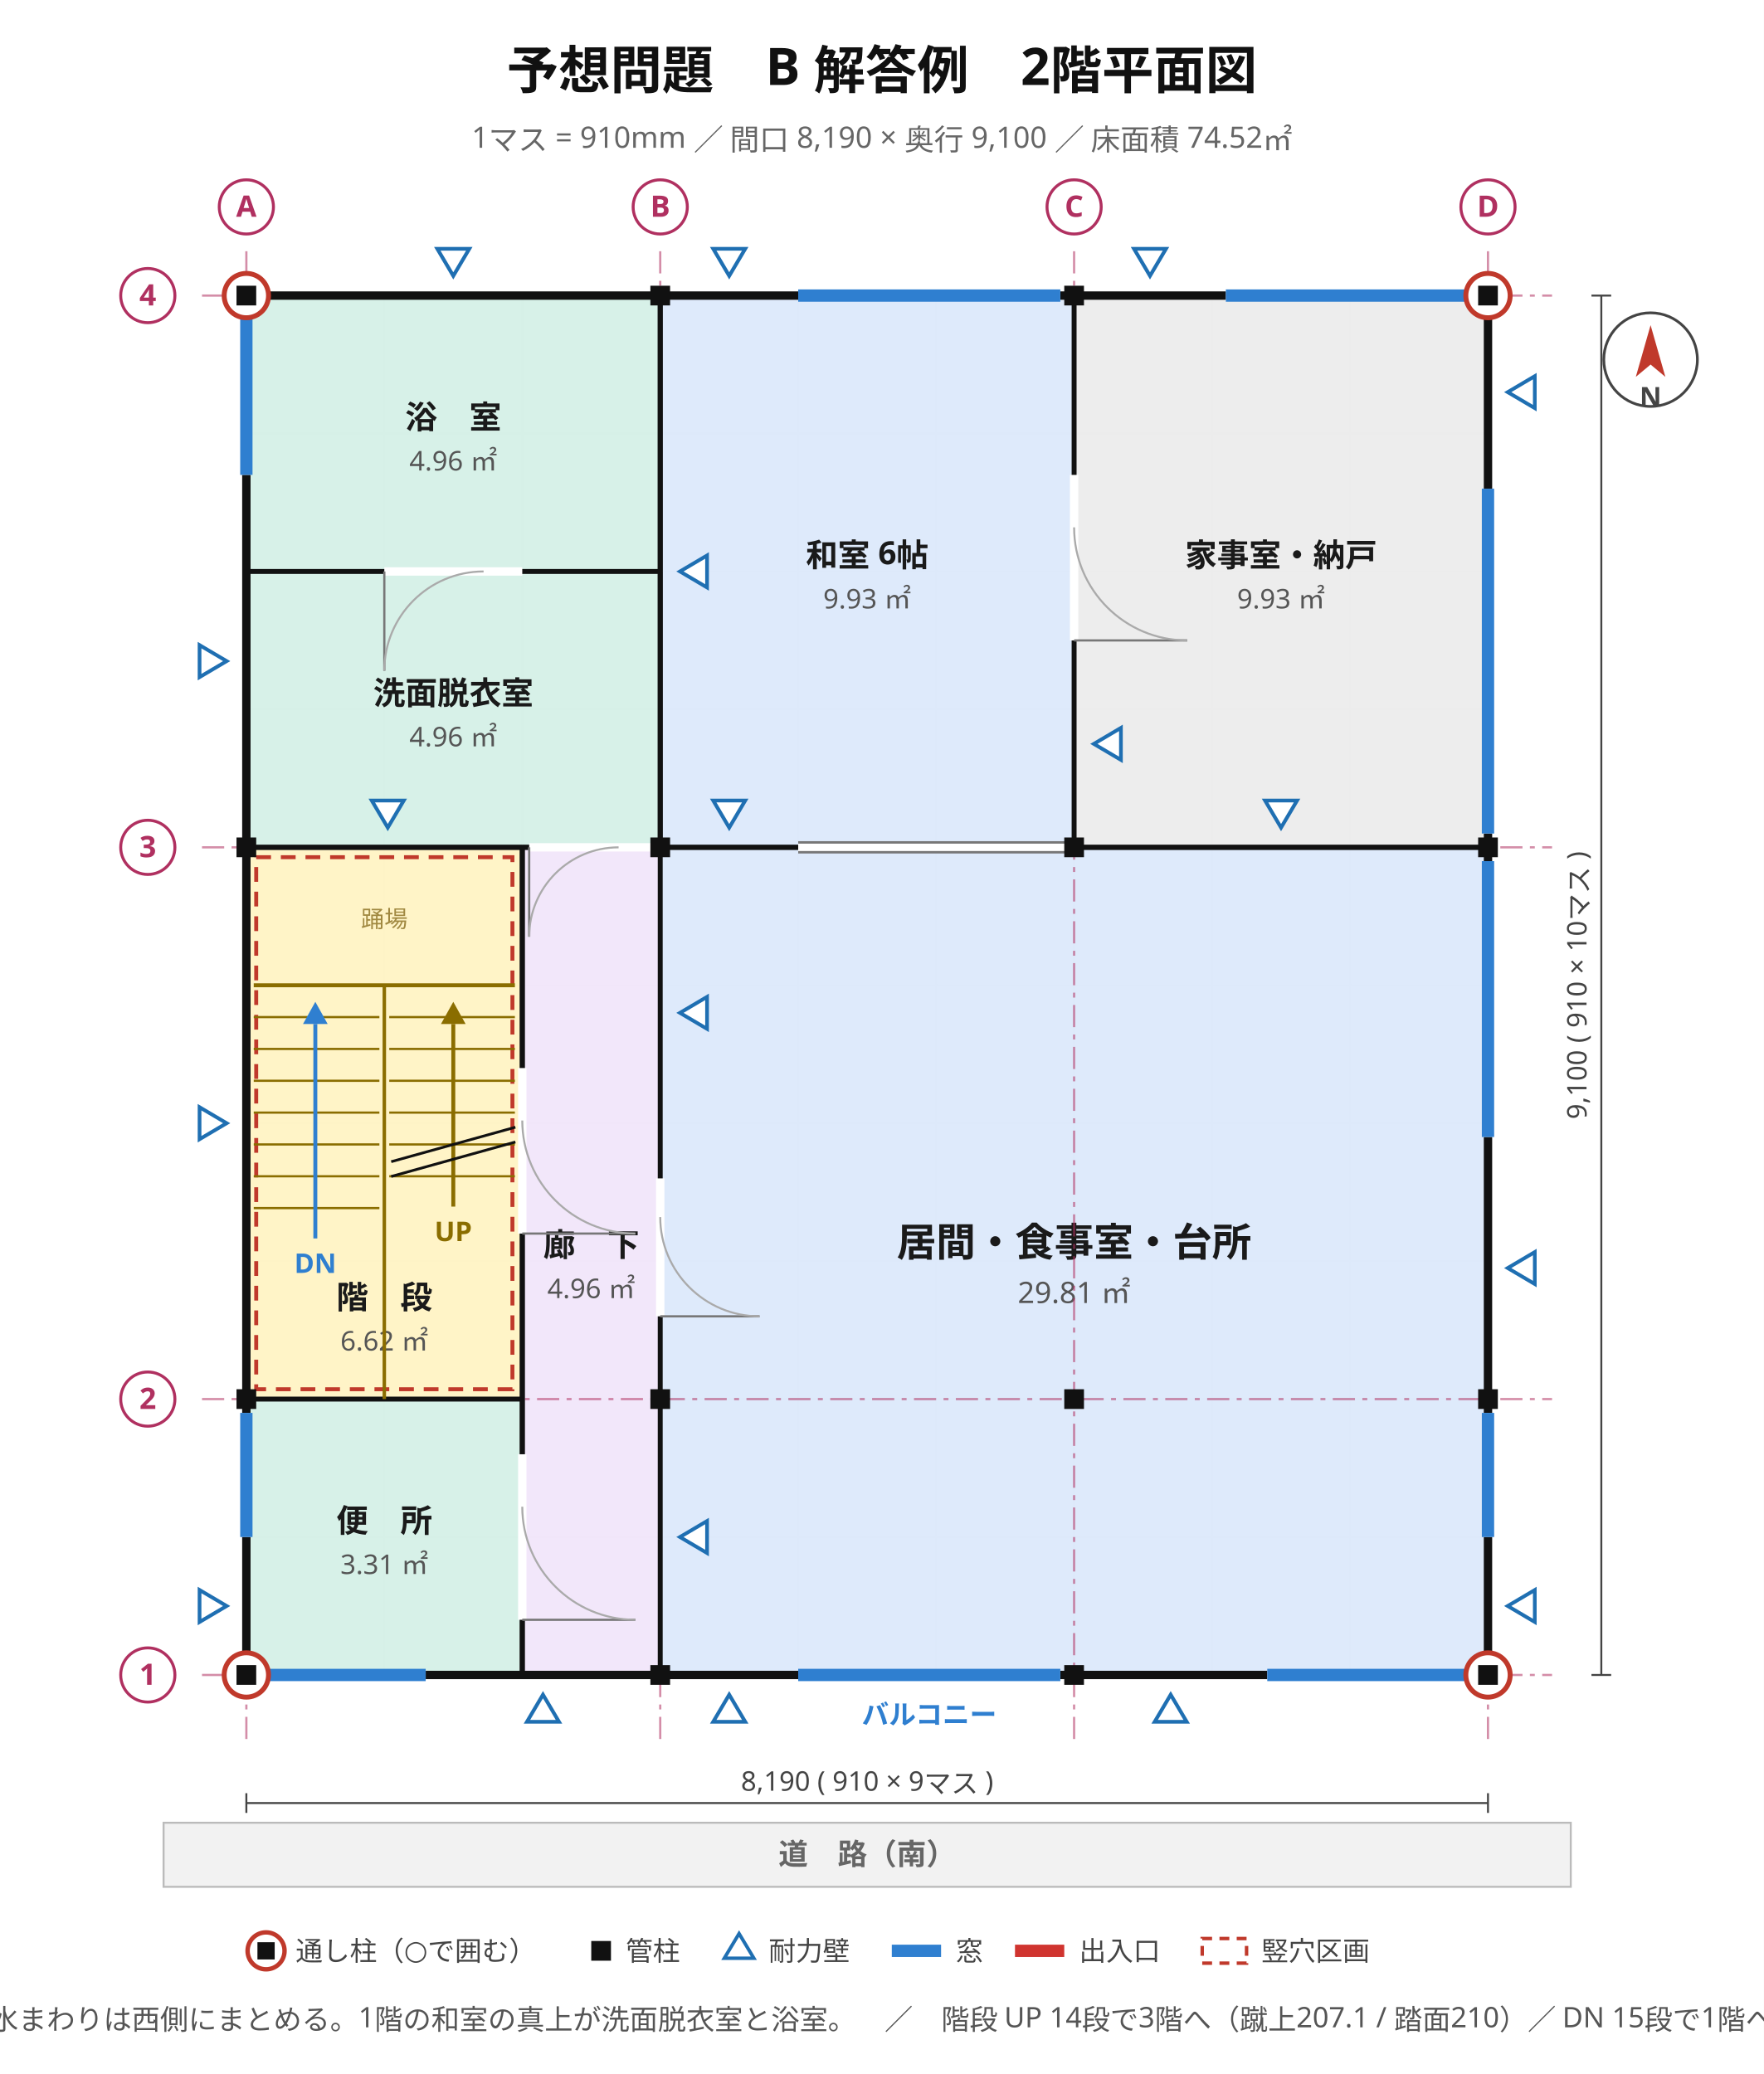
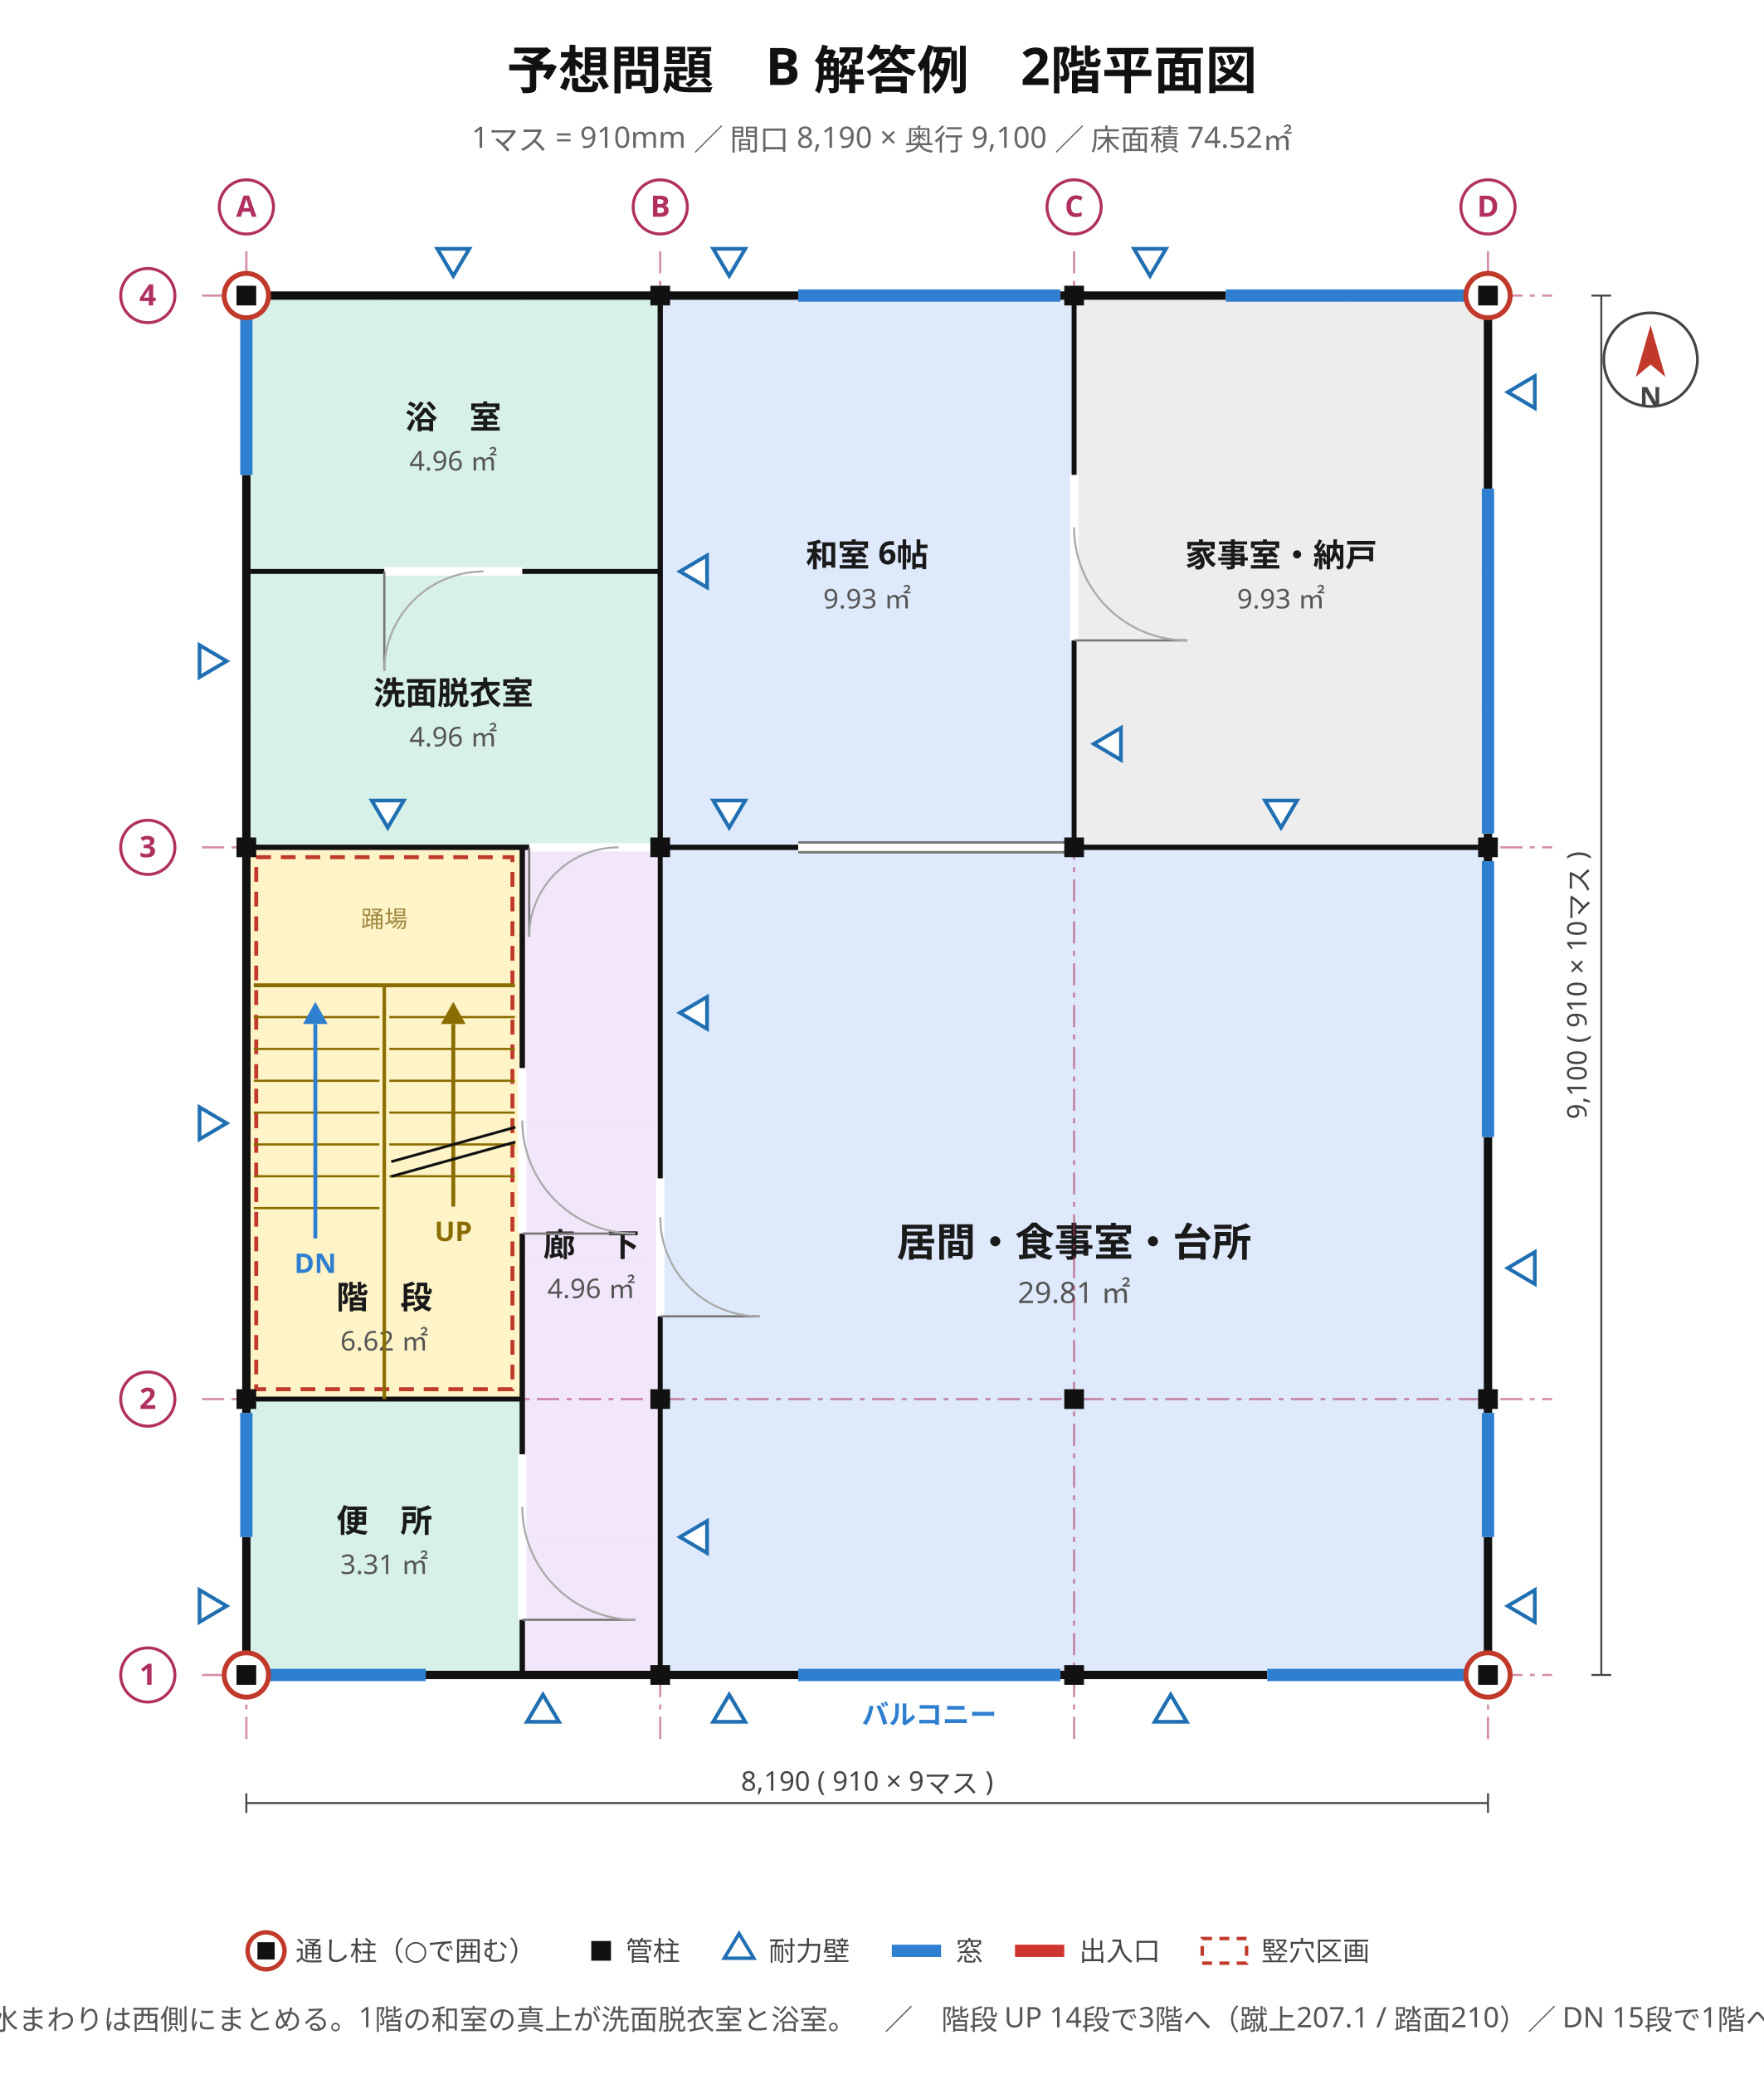
<svg xmlns="http://www.w3.org/2000/svg" viewBox="0 0 716 842" width="716" height="842" font-family="'Hiragino Sans','Hiragino Kaku Gothic ProN','Noto Sans JP','Yu Gothic',Meiryo,'IPAGothic',sans-serif">
  <rect width="716" height="842" fill="#ffffff" />
  <text x="358" y="36" font-size="21" text-anchor="middle" fill="#111" font-weight="700" font-family="'Hiragino Sans','Hiragino Kaku Gothic ProN','Noto Sans JP','Yu Gothic',Meiryo,'IPAGothic',sans-serif">予想問題　B 解答例　2階平面図</text>
  <text x="358" y="60" font-size="12" text-anchor="middle" fill="#666" font-weight="400" font-family="'Hiragino Sans','Hiragino Kaku Gothic ProN','Noto Sans JP','Yu Gothic',Meiryo,'IPAGothic',sans-serif">1マス = 910mm ／ 間口 8,190 × 奥行 9,100 ／ 床面積 74.52㎡</text>
  <line x1="100" y1="120" x2="100" y2="680" stroke="#e8e8e8" stroke-width="0.7" />
  <line x1="156" y1="120" x2="156" y2="680" stroke="#e8e8e8" stroke-width="0.7" />
  <line x1="212" y1="120" x2="212" y2="680" stroke="#e8e8e8" stroke-width="0.7" />
  <line x1="268" y1="120" x2="268" y2="680" stroke="#e8e8e8" stroke-width="0.7" />
  <line x1="324" y1="120" x2="324" y2="680" stroke="#e8e8e8" stroke-width="0.7" />
  <line x1="380" y1="120" x2="380" y2="680" stroke="#e8e8e8" stroke-width="0.7" />
  <line x1="436" y1="120" x2="436" y2="680" stroke="#e8e8e8" stroke-width="0.7" />
  <line x1="492" y1="120" x2="492" y2="680" stroke="#e8e8e8" stroke-width="0.7" />
  <line x1="548" y1="120" x2="548" y2="680" stroke="#e8e8e8" stroke-width="0.7" />
  <line x1="604" y1="120" x2="604" y2="680" stroke="#e8e8e8" stroke-width="0.7" />
  <line x1="100" y1="680" x2="604" y2="680" stroke="#e8e8e8" stroke-width="0.7" />
  <line x1="100" y1="624" x2="604" y2="624" stroke="#e8e8e8" stroke-width="0.7" />
  <line x1="100" y1="568" x2="604" y2="568" stroke="#e8e8e8" stroke-width="0.7" />
  <line x1="100" y1="512" x2="604" y2="512" stroke="#e8e8e8" stroke-width="0.7" />
  <line x1="100" y1="456" x2="604" y2="456" stroke="#e8e8e8" stroke-width="0.7" />
  <line x1="100" y1="400" x2="604" y2="400" stroke="#e8e8e8" stroke-width="0.7" />
  <line x1="100" y1="344" x2="604" y2="344" stroke="#e8e8e8" stroke-width="0.7" />
  <line x1="100" y1="288" x2="604" y2="288" stroke="#e8e8e8" stroke-width="0.7" />
  <line x1="100" y1="232" x2="604" y2="232" stroke="#e8e8e8" stroke-width="0.7" />
  <line x1="100" y1="176" x2="604" y2="176" stroke="#e8e8e8" stroke-width="0.7" />
  <line x1="100" y1="120" x2="604" y2="120" stroke="#e8e8e8" stroke-width="0.7" />
  <rect x="100" y="568" width="112" height="112" fill="#d5f0e7" stroke="#2f9077" stroke-width="1.2" opacity="0.95" />
  <text x="156" y="622" font-size="13" text-anchor="middle" fill="#1a1a1a" font-weight="700" font-family="'Hiragino Sans','Hiragino Kaku Gothic ProN','Noto Sans JP','Yu Gothic',Meiryo,'IPAGothic',sans-serif">便　所</text>
  <text x="156" y="639" font-size="11" text-anchor="middle" fill="#555" font-weight="400" font-family="'Hiragino Sans','Hiragino Kaku Gothic ProN','Noto Sans JP','Yu Gothic',Meiryo,'IPAGothic',sans-serif">3.31 ㎡</text>
  <rect x="100" y="344" width="112" height="224" fill="#fff3c4" stroke="#bb9508" stroke-width="1.2" opacity="0.95" />
  <text x="156" y="531.28" font-size="13" text-anchor="middle" fill="#1a1a1a" font-weight="700" font-family="'Hiragino Sans','Hiragino Kaku Gothic ProN','Noto Sans JP','Yu Gothic',Meiryo,'IPAGothic',sans-serif">階　段</text>
  <text x="156" y="548.28" font-size="11" text-anchor="middle" fill="#555" font-weight="400" font-family="'Hiragino Sans','Hiragino Kaku Gothic ProN','Noto Sans JP','Yu Gothic',Meiryo,'IPAGothic',sans-serif">6.62 ㎡</text>
  <rect x="212" y="344" width="56" height="336" fill="#f1e6fa" stroke="#8b62b5" stroke-width="1.2" opacity="0.95" />
  <text x="240" y="510" font-size="13" text-anchor="middle" fill="#1a1a1a" font-weight="700" font-family="'Hiragino Sans','Hiragino Kaku Gothic ProN','Noto Sans JP','Yu Gothic',Meiryo,'IPAGothic',sans-serif">廊　下</text>
  <text x="240" y="527" font-size="11" text-anchor="middle" fill="#555" font-weight="400" font-family="'Hiragino Sans','Hiragino Kaku Gothic ProN','Noto Sans JP','Yu Gothic',Meiryo,'IPAGothic',sans-serif">4.96 ㎡</text>
  <rect x="100" y="232" width="168" height="112" fill="#d5f0e7" stroke="#2f9077" stroke-width="1.2" opacity="0.95" />
  <text x="184" y="286" font-size="13" text-anchor="middle" fill="#1a1a1a" font-weight="700" font-family="'Hiragino Sans','Hiragino Kaku Gothic ProN','Noto Sans JP','Yu Gothic',Meiryo,'IPAGothic',sans-serif">洗面脱衣室</text>
  <text x="184" y="303" font-size="11" text-anchor="middle" fill="#555" font-weight="400" font-family="'Hiragino Sans','Hiragino Kaku Gothic ProN','Noto Sans JP','Yu Gothic',Meiryo,'IPAGothic',sans-serif">4.96 ㎡</text>
  <rect x="100" y="120" width="168" height="112" fill="#d5f0e7" stroke="#2f9077" stroke-width="1.2" opacity="0.95" />
  <text x="184" y="174" font-size="13" text-anchor="middle" fill="#1a1a1a" font-weight="700" font-family="'Hiragino Sans','Hiragino Kaku Gothic ProN','Noto Sans JP','Yu Gothic',Meiryo,'IPAGothic',sans-serif">浴　室</text>
  <text x="184" y="191" font-size="11" text-anchor="middle" fill="#555" font-weight="400" font-family="'Hiragino Sans','Hiragino Kaku Gothic ProN','Noto Sans JP','Yu Gothic',Meiryo,'IPAGothic',sans-serif">4.96 ㎡</text>
  <rect x="268" y="344" width="336" height="336" fill="#dce9fb" stroke="#4a76b8" stroke-width="1.2" opacity="0.95" />
  <text x="436" y="510" font-size="16" text-anchor="middle" fill="#1a1a1a" font-weight="700" font-family="'Hiragino Sans','Hiragino Kaku Gothic ProN','Noto Sans JP','Yu Gothic',Meiryo,'IPAGothic',sans-serif">居間・食事室・台所</text>
  <text x="436" y="529" font-size="12" text-anchor="middle" fill="#555" font-weight="400" font-family="'Hiragino Sans','Hiragino Kaku Gothic ProN','Noto Sans JP','Yu Gothic',Meiryo,'IPAGothic',sans-serif">29.81 ㎡</text>
  <rect x="268" y="120" width="168" height="224" fill="#dce9fb" stroke="#4a76b8" stroke-width="1.2" opacity="0.95" />
  <text x="352" y="230" font-size="13" text-anchor="middle" fill="#1a1a1a" font-weight="700" font-family="'Hiragino Sans','Hiragino Kaku Gothic ProN','Noto Sans JP','Yu Gothic',Meiryo,'IPAGothic',sans-serif">和室 6帖</text>
  <text x="352" y="247" font-size="11" text-anchor="middle" fill="#555" font-weight="400" font-family="'Hiragino Sans','Hiragino Kaku Gothic ProN','Noto Sans JP','Yu Gothic',Meiryo,'IPAGothic',sans-serif">9.93 ㎡</text>
  <rect x="436" y="120" width="168" height="224" fill="#ececec" stroke="#8a8a8a" stroke-width="1.2" opacity="0.95" />
  <text x="520" y="230" font-size="13" text-anchor="middle" fill="#1a1a1a" font-weight="700" font-family="'Hiragino Sans','Hiragino Kaku Gothic ProN','Noto Sans JP','Yu Gothic',Meiryo,'IPAGothic',sans-serif">家事室・納戸</text>
  <text x="520" y="247" font-size="11" text-anchor="middle" fill="#555" font-weight="400" font-family="'Hiragino Sans','Hiragino Kaku Gothic ProN','Noto Sans JP','Yu Gothic',Meiryo,'IPAGothic',sans-serif">9.93 ㎡</text>
  <line x1="100" y1="102" x2="100" y2="706" stroke="#b03060" stroke-width="0.9" stroke-dasharray="9 3 2 3" opacity="0.55" />
  <line x1="268" y1="102" x2="268" y2="706" stroke="#b03060" stroke-width="0.9" stroke-dasharray="9 3 2 3" opacity="0.55" />
  <line x1="436" y1="102" x2="436" y2="706" stroke="#b03060" stroke-width="0.9" stroke-dasharray="9 3 2 3" opacity="0.55" />
  <line x1="604" y1="102" x2="604" y2="706" stroke="#b03060" stroke-width="0.9" stroke-dasharray="9 3 2 3" opacity="0.55" />
  <line x1="82" y1="680" x2="630" y2="680" stroke="#b03060" stroke-width="0.9" stroke-dasharray="9 3 2 3" opacity="0.55" />
  <line x1="82" y1="568" x2="630" y2="568" stroke="#b03060" stroke-width="0.9" stroke-dasharray="9 3 2 3" opacity="0.55" />
  <line x1="82" y1="344" x2="630" y2="344" stroke="#b03060" stroke-width="0.9" stroke-dasharray="9 3 2 3" opacity="0.55" />
  <line x1="82" y1="120" x2="630" y2="120" stroke="#b03060" stroke-width="0.9" stroke-dasharray="9 3 2 3" opacity="0.55" />
  <rect x="100" y="120" width="504" height="560" stroke="#111" stroke-width="3.4" fill="none" />
  <line x1="324" y1="680" x2="430.4" y2="680" stroke="#ffffff" stroke-width="4.2" />
  <line x1="324" y1="680" x2="430.4" y2="680" stroke="#2f7fd0" stroke-width="5.0" />
  <text x="377.2" y="700" font-size="11" text-anchor="middle" fill="#2f7fd0" font-weight="700" font-family="'Hiragino Sans','Hiragino Kaku Gothic ProN','Noto Sans JP','Yu Gothic',Meiryo,'IPAGothic',sans-serif">バルコニー</text>
  <line x1="514.4" y1="680" x2="598.4" y2="680" stroke="#ffffff" stroke-width="4.2" />
  <line x1="514.4" y1="680" x2="598.4" y2="680" stroke="#2f7fd0" stroke-width="5.0" />
  <line x1="105.6" y1="680" x2="172.8" y2="680" stroke="#ffffff" stroke-width="4.2" />
  <line x1="105.6" y1="680" x2="172.8" y2="680" stroke="#2f7fd0" stroke-width="5.0" />
  <line x1="324" y1="120" x2="430.4" y2="120" stroke="#ffffff" stroke-width="4.2" />
  <line x1="324" y1="120" x2="430.4" y2="120" stroke="#2f7fd0" stroke-width="5.0" />
  <line x1="497.6" y1="120" x2="598.4" y2="120" stroke="#ffffff" stroke-width="4.2" />
  <line x1="497.6" y1="120" x2="598.4" y2="120" stroke="#2f7fd0" stroke-width="5.0" />
  <line x1="100" y1="624" x2="100" y2="573.6" stroke="#ffffff" stroke-width="4.2" />
  <line x1="100" y1="624" x2="100" y2="573.6" stroke="#2f7fd0" stroke-width="5.0" />
  <line x1="100" y1="192.8" x2="100" y2="125.6" stroke="#ffffff" stroke-width="4.2" />
  <line x1="100" y1="192.8" x2="100" y2="125.6" stroke="#2f7fd0" stroke-width="5.0" />
  <line x1="604" y1="624" x2="604" y2="573.6" stroke="#ffffff" stroke-width="4.2" />
  <line x1="604" y1="624" x2="604" y2="573.6" stroke="#2f7fd0" stroke-width="5.0" />
  <line x1="604" y1="461.6" x2="604" y2="349.6" stroke="#ffffff" stroke-width="4.2" />
  <line x1="604" y1="461.6" x2="604" y2="349.6" stroke="#2f7fd0" stroke-width="5.0" />
  <line x1="604" y1="338.4" x2="604" y2="198.4" stroke="#ffffff" stroke-width="4.2" />
  <line x1="604" y1="338.4" x2="604" y2="198.4" stroke="#2f7fd0" stroke-width="5.0" />
+   <line x1="100" y1="568" x2="212" y2="568" stroke="#111" stroke-width="2.0" />
+   <line x1="436" y1="344" x2="436" y2="120" stroke="#111" stroke-width="2.0" />
+   <line x1="100" y1="344" x2="268" y2="344" stroke="#111" stroke-width="2.0" />
+   <line x1="100" y1="232" x2="268" y2="232" stroke="#111" stroke-width="2.0" />
+   <line x1="212" y1="344" x2="268" y2="344" stroke="#111" stroke-width="2.0" />
+   <line x1="268" y1="344" x2="268" y2="120" stroke="#111" stroke-width="2.0" />
+   <line x1="100" y1="344" x2="212" y2="344" stroke="#111" stroke-width="2.0" />
+   <line x1="268" y1="680" x2="268" y2="344" stroke="#111" stroke-width="2.0" />
  <line x1="436" y1="344" x2="604" y2="344" stroke="#111" stroke-width="2.0" />
-   <line x1="100" y1="344" x2="212" y2="344" stroke="#111" stroke-width="2.0" />
+   <line x1="268" y1="232" x2="268" y2="120" stroke="#111" stroke-width="2.0" />
  <line x1="212" y1="680" x2="212" y2="344" stroke="#111" stroke-width="2.0" />
  <line x1="212" y1="568" x2="212" y2="344" stroke="#111" stroke-width="2.0" />
-   <line x1="268" y1="344" x2="268" y2="232" stroke="#111" stroke-width="2.0" />
-   <line x1="268" y1="344" x2="436" y2="344" stroke="#111" stroke-width="2.0" />
  <line x1="268" y1="344" x2="604" y2="344" stroke="#111" stroke-width="2.0" />
  <line x1="212" y1="680" x2="212" y2="568" stroke="#111" stroke-width="2.0" />
-   <line x1="268" y1="344" x2="268" y2="120" stroke="#111" stroke-width="2.0" />
-   <line x1="100" y1="568" x2="212" y2="568" stroke="#111" stroke-width="2.0" />
-   <line x1="100" y1="344" x2="268" y2="344" stroke="#111" stroke-width="2.0" />
-   <line x1="268" y1="680" x2="268" y2="344" stroke="#111" stroke-width="2.0" />
-   <line x1="436" y1="344" x2="436" y2="120" stroke="#111" stroke-width="2.0" />
-   <line x1="268" y1="232" x2="268" y2="120" stroke="#111" stroke-width="2.0" />
-   <line x1="100" y1="232" x2="268" y2="232" stroke="#111" stroke-width="2.0" />
-   <line x1="212" y1="344" x2="268" y2="344" stroke="#111" stroke-width="2.0" />
+   <line x1="268" y1="344" x2="436" y2="344" stroke="#111" stroke-width="2.0" />
+   <line x1="268" y1="344" x2="268" y2="232" stroke="#111" stroke-width="2.0" />
  <line x1="212" y1="657.6" x2="212" y2="590.4" stroke="#ffffff" stroke-width="3.4" />
  <line x1="212" y1="657.6" x2="257.92" y2="657.6" stroke="#777" stroke-width="0.9" />
  <path d="M 257.9 657.6 A 45.9 45.9 0 0 1 212.0 611.7" stroke="#aaa" stroke-width="0.8" fill="none" />
  <line x1="212" y1="500.8" x2="212" y2="433.6" stroke="#ffffff" stroke-width="3.4" />
  <line x1="212" y1="500.8" x2="257.92" y2="500.8" stroke="#777" stroke-width="0.9" />
  <path d="M 257.9 500.8 A 45.9 45.9 0 0 1 212.0 454.9" stroke="#aaa" stroke-width="0.8" fill="none" />
  <line x1="214.8" y1="344" x2="265.2" y2="344" stroke="#ffffff" stroke-width="3.4" />
  <line x1="214.8" y1="344" x2="214.8" y2="380.29" stroke="#777" stroke-width="0.9" />
  <path d="M 214.8 380.3 A 36.3 36.3 0 0 1 251.1 344.0" stroke="#aaa" stroke-width="0.8" fill="none" />
  <line x1="156" y1="232" x2="212" y2="232" stroke="#ffffff" stroke-width="3.4" />
  <line x1="156" y1="232" x2="156" y2="272.32" stroke="#777" stroke-width="0.9" />
  <path d="M 156.0 272.3 A 40.3 40.3 0 0 1 196.3 232.0" stroke="#aaa" stroke-width="0.8" fill="none" />
  <line x1="268" y1="534.4" x2="268" y2="478.4" stroke="#ffffff" stroke-width="3.4" />
  <line x1="268" y1="534.4" x2="308.32" y2="534.4" stroke="#777" stroke-width="0.9" />
  <path d="M 308.3 534.4 A 40.3 40.3 0 0 1 268.0 494.1" stroke="#aaa" stroke-width="0.8" fill="none" />
  <line x1="324" y1="344" x2="436" y2="344" stroke="#ffffff" stroke-width="3.4" />
  <line x1="324" y1="342" x2="436" y2="342" stroke="#777" stroke-width="1.0" />
  <line x1="324" y1="346" x2="436" y2="346" stroke="#777" stroke-width="1.0" />
  <line x1="436" y1="260" x2="436" y2="192.8" stroke="#ffffff" stroke-width="3.4" />
  <line x1="436" y1="260" x2="481.92" y2="260" stroke="#777" stroke-width="0.9" />
  <path d="M 481.9 260.0 A 45.9 45.9 0 0 1 436.0 214.1" stroke="#aaa" stroke-width="0.8" fill="none" />
  <rect x="104" y="348" width="104" height="216" fill="none" stroke="#c0392b" stroke-width="1.6" stroke-dasharray="6 4" />
  <line x1="103" y1="400" x2="209" y2="400" stroke="#8a6d00" stroke-width="1.6" />
  <line x1="156" y1="568" x2="156" y2="400" stroke="#8a6d00" stroke-width="1.4" />
  <line x1="158" y1="412.92" x2="209" y2="412.92" stroke="#8a6d00" stroke-width="0.9" />
  <line x1="158" y1="425.85" x2="209" y2="425.85" stroke="#8a6d00" stroke-width="0.9" />
  <line x1="158" y1="438.77" x2="209" y2="438.77" stroke="#8a6d00" stroke-width="0.9" />
  <line x1="158" y1="451.69" x2="209" y2="451.69" stroke="#8a6d00" stroke-width="0.9" />
  <line x1="158" y1="464.62" x2="209" y2="464.62" stroke="#8a6d00" stroke-width="0.9" />
  <line x1="158" y1="477.54" x2="209" y2="477.54" stroke="#8a6d00" stroke-width="0.9" />
  <line x1="103" y1="412.92" x2="154" y2="412.92" stroke="#8a6d00" stroke-width="0.9" />
  <line x1="103" y1="425.85" x2="154" y2="425.85" stroke="#8a6d00" stroke-width="0.9" />
  <line x1="103" y1="438.77" x2="154" y2="438.77" stroke="#8a6d00" stroke-width="0.9" />
  <line x1="103" y1="451.69" x2="154" y2="451.69" stroke="#8a6d00" stroke-width="0.9" />
  <line x1="103" y1="464.62" x2="154" y2="464.62" stroke="#8a6d00" stroke-width="0.9" />
  <line x1="103" y1="477.54" x2="154" y2="477.54" stroke="#8a6d00" stroke-width="0.9" />
  <line x1="103" y1="490.46" x2="154" y2="490.46" stroke="#8a6d00" stroke-width="0.9" />
  <line x1="184" y1="489.86" x2="184" y2="415.72" stroke="#8a6d00" stroke-width="1.6" />
  <polygon points="184,406.72 179,415.72 189,415.72" fill="#8a6d00" />
  <text x="184" y="503.86" font-size="11" text-anchor="middle" fill="#8a6d00" font-weight="700" font-family="'Hiragino Sans','Hiragino Kaku Gothic ProN','Noto Sans JP','Yu Gothic',Meiryo,'IPAGothic',sans-serif">UP</text>
  <line x1="158.8" y1="471.62" x2="209.2" y2="457.62" stroke="#111" stroke-width="1.1" />
  <line x1="158.8" y1="477.62" x2="209.2" y2="463.62" stroke="#111" stroke-width="1.1" />
  <line x1="128" y1="502.78" x2="128" y2="415.72" stroke="#2f7fd0" stroke-width="1.6" />
  <polygon points="128,406.72 123,415.72 133,415.72" fill="#2f7fd0" />
  <text x="128" y="516.78" font-size="11" text-anchor="middle" fill="#2f7fd0" font-weight="700" font-family="'Hiragino Sans','Hiragino Kaku Gothic ProN','Noto Sans JP','Yu Gothic',Meiryo,'IPAGothic',sans-serif">DN</text>
  <text x="156" y="376.48" font-size="9.5" text-anchor="middle" fill="#a08840" font-weight="400" font-family="'Hiragino Sans','Hiragino Kaku Gothic ProN','Noto Sans JP','Yu Gothic',Meiryo,'IPAGothic',sans-serif">踊場</text>
  <polygon points="92,652 81,645.5 81,658.5" fill="#ffffff" stroke="#1f6fb2" stroke-width="1.5" />
  <polygon points="92,456 81,449.5 81,462.5" fill="#ffffff" stroke="#1f6fb2" stroke-width="1.5" />
  <polygon points="92,268.4 81,261.9 81,274.9" fill="#ffffff" stroke="#1f6fb2" stroke-width="1.5" />
  <polygon points="276,624 287,617.5 287,630.5" fill="#ffffff" stroke="#1f6fb2" stroke-width="1.5" />
  <polygon points="276,411.2 287,404.7 287,417.7" fill="#ffffff" stroke="#1f6fb2" stroke-width="1.5" />
  <polygon points="276,232 287,225.5 287,238.5" fill="#ffffff" stroke="#1f6fb2" stroke-width="1.5" />
  <polygon points="444,302 455,295.5 455,308.5" fill="#ffffff" stroke="#1f6fb2" stroke-width="1.5" />
  <polygon points="612,652 623,645.5 623,658.5" fill="#ffffff" stroke="#1f6fb2" stroke-width="1.5" />
  <polygon points="612,514.8 623,508.3 623,521.3" fill="#ffffff" stroke="#1f6fb2" stroke-width="1.5" />
  <polygon points="612,159.2 623,152.7 623,165.7" fill="#ffffff" stroke="#1f6fb2" stroke-width="1.5" />
  <polygon points="220.4,688 213.9,699 226.9,699" fill="#ffffff" stroke="#1f6fb2" stroke-width="1.5" />
  <polygon points="296,688 289.5,699 302.5,699" fill="#ffffff" stroke="#1f6fb2" stroke-width="1.5" />
  <polygon points="475.2,688 468.7,699 481.7,699" fill="#ffffff" stroke="#1f6fb2" stroke-width="1.5" />
  <polygon points="157.4,336 150.9,325 163.9,325" fill="#ffffff" stroke="#1f6fb2" stroke-width="1.5" />
  <polygon points="296,336 289.5,325 302.5,325" fill="#ffffff" stroke="#1f6fb2" stroke-width="1.5" />
  <polygon points="520,336 513.5,325 526.5,325" fill="#ffffff" stroke="#1f6fb2" stroke-width="1.5" />
  <polygon points="184,112 177.5,101 190.5,101" fill="#ffffff" stroke="#1f6fb2" stroke-width="1.5" />
  <polygon points="296,112 289.5,101 302.5,101" fill="#ffffff" stroke="#1f6fb2" stroke-width="1.5" />
  <polygon points="466.8,112 460.3,101 473.3,101" fill="#ffffff" stroke="#1f6fb2" stroke-width="1.5" />
  <rect x="264" y="676" width="8" height="8" fill="#111" />
  <rect x="432" y="676" width="8" height="8" fill="#111" />
  <rect x="96" y="564" width="8" height="8" fill="#111" />
  <rect x="600" y="564" width="8" height="8" fill="#111" />
  <rect x="96" y="340" width="8" height="8" fill="#111" />
  <rect x="600" y="340" width="8" height="8" fill="#111" />
  <rect x="264" y="116" width="8" height="8" fill="#111" />
  <rect x="432" y="116" width="8" height="8" fill="#111" />
  <rect x="264" y="564" width="8" height="8" fill="#111" />
  <rect x="432" y="564" width="8" height="8" fill="#111" />
  <rect x="264" y="340" width="8" height="8" fill="#111" />
  <rect x="432" y="340" width="8" height="8" fill="#111" />
  <circle cx="100" cy="680" r="9" fill="#ffffff" stroke="#c0392b" stroke-width="2.0" />
  <rect x="96" y="676" width="8" height="8" fill="#111" />
  <circle cx="604" cy="680" r="9" fill="#ffffff" stroke="#c0392b" stroke-width="2.0" />
  <rect x="600" y="676" width="8" height="8" fill="#111" />
  <circle cx="100" cy="120" r="9" fill="#ffffff" stroke="#c0392b" stroke-width="2.0" />
  <rect x="96" y="116" width="8" height="8" fill="#111" />
  <circle cx="604" cy="120" r="9" fill="#ffffff" stroke="#c0392b" stroke-width="2.0" />
  <rect x="600" y="116" width="8" height="8" fill="#111" />
  <circle cx="100" cy="84" r="11" fill="#ffffff" stroke="#b03060" stroke-width="1.2" />
  <text x="100" y="88" font-size="12" text-anchor="middle" fill="#b03060" font-weight="700" font-family="'Hiragino Sans','Hiragino Kaku Gothic ProN','Noto Sans JP','Yu Gothic',Meiryo,'IPAGothic',sans-serif">A</text>
  <circle cx="268" cy="84" r="11" fill="#ffffff" stroke="#b03060" stroke-width="1.2" />
  <text x="268" y="88" font-size="12" text-anchor="middle" fill="#b03060" font-weight="700" font-family="'Hiragino Sans','Hiragino Kaku Gothic ProN','Noto Sans JP','Yu Gothic',Meiryo,'IPAGothic',sans-serif">B</text>
  <circle cx="436" cy="84" r="11" fill="#ffffff" stroke="#b03060" stroke-width="1.2" />
  <text x="436" y="88" font-size="12" text-anchor="middle" fill="#b03060" font-weight="700" font-family="'Hiragino Sans','Hiragino Kaku Gothic ProN','Noto Sans JP','Yu Gothic',Meiryo,'IPAGothic',sans-serif">C</text>
  <circle cx="604" cy="84" r="11" fill="#ffffff" stroke="#b03060" stroke-width="1.2" />
  <text x="604" y="88" font-size="12" text-anchor="middle" fill="#b03060" font-weight="700" font-family="'Hiragino Sans','Hiragino Kaku Gothic ProN','Noto Sans JP','Yu Gothic',Meiryo,'IPAGothic',sans-serif">D</text>
  <circle cx="60" cy="680" r="11" fill="#ffffff" stroke="#b03060" stroke-width="1.2" />
  <text x="60" y="684" font-size="12" text-anchor="middle" fill="#b03060" font-weight="700" font-family="'Hiragino Sans','Hiragino Kaku Gothic ProN','Noto Sans JP','Yu Gothic',Meiryo,'IPAGothic',sans-serif">1</text>
  <circle cx="60" cy="568" r="11" fill="#ffffff" stroke="#b03060" stroke-width="1.2" />
  <text x="60" y="572" font-size="12" text-anchor="middle" fill="#b03060" font-weight="700" font-family="'Hiragino Sans','Hiragino Kaku Gothic ProN','Noto Sans JP','Yu Gothic',Meiryo,'IPAGothic',sans-serif">2</text>
  <circle cx="60" cy="344" r="11" fill="#ffffff" stroke="#b03060" stroke-width="1.2" />
  <text x="60" y="348" font-size="12" text-anchor="middle" fill="#b03060" font-weight="700" font-family="'Hiragino Sans','Hiragino Kaku Gothic ProN','Noto Sans JP','Yu Gothic',Meiryo,'IPAGothic',sans-serif">3</text>
  <circle cx="60" cy="120" r="11" fill="#ffffff" stroke="#b03060" stroke-width="1.2" />
  <text x="60" y="124" font-size="12" text-anchor="middle" fill="#b03060" font-weight="700" font-family="'Hiragino Sans','Hiragino Kaku Gothic ProN','Noto Sans JP','Yu Gothic',Meiryo,'IPAGothic',sans-serif">4</text>
  <line x1="100" y1="732" x2="604" y2="732" stroke="#444" stroke-width="0.8" />
  <line x1="100" y1="728" x2="100" y2="736" stroke="#444" stroke-width="0.8" />
  <line x1="604" y1="728" x2="604" y2="736" stroke="#444" stroke-width="0.8" />
  <text x="352" y="727" font-size="11" text-anchor="middle" fill="#444" font-weight="400" font-family="'Hiragino Sans','Hiragino Kaku Gothic ProN','Noto Sans JP','Yu Gothic',Meiryo,'IPAGothic',sans-serif">8,190  ( 910 × 9マス )</text>
  <line x1="650" y1="680" x2="650" y2="120" stroke="#444" stroke-width="0.8" />
  <line x1="646" y1="680" x2="654" y2="680" stroke="#444" stroke-width="0.8" />
  <line x1="646" y1="120" x2="654" y2="120" stroke="#444" stroke-width="0.8" />
  <g transform="translate(644,400) rotate(-90)">
    <text x="0" y="0" font-size="11" text-anchor="middle" fill="#444" font-weight="400" font-family="'Hiragino Sans','Hiragino Kaku Gothic ProN','Noto Sans JP','Yu Gothic',Meiryo,'IPAGothic',sans-serif">9,100  ( 910 × 10マス )</text>
  </g>
  <circle cx="670" cy="146" r="19" fill="#ffffff" stroke="#444" stroke-width="1.1" />
  <polygon points="670,132 664,153 670,148 676,153" fill="#c0392b" />
  <text x="670" y="165" font-size="11" text-anchor="middle" fill="#444" font-weight="700" font-family="'Hiragino Sans','Hiragino Kaku Gothic ProN','Noto Sans JP','Yu Gothic',Meiryo,'IPAGothic',sans-serif">N</text>
-   <rect x="66.4" y="740" width="571.2" height="26" fill="#f2f2f2" stroke="#bbb" stroke-width="0.8" />
-   <text x="352" y="757" font-size="12" text-anchor="middle" fill="#666" font-weight="700" font-family="'Hiragino Sans','Hiragino Kaku Gothic ProN','Noto Sans JP','Yu Gothic',Meiryo,'IPAGothic',sans-serif">道　路（南）</text>
  <circle cx="108" cy="792" r="7.5" fill="#ffffff" stroke="#c0392b" stroke-width="1.8" />
  <rect x="104.5" y="788.5" width="7" height="7" fill="#111" />
  <text x="120" y="796" font-size="11" text-anchor="start" fill="#444" font-weight="400" font-family="'Hiragino Sans','Hiragino Kaku Gothic ProN','Noto Sans JP','Yu Gothic',Meiryo,'IPAGothic',sans-serif">通し柱（○で囲む）</text>
  <rect x="240" y="788" width="8" height="8" fill="#111" />
  <text x="254" y="796" font-size="11" text-anchor="start" fill="#444" font-weight="400" font-family="'Hiragino Sans','Hiragino Kaku Gothic ProN','Noto Sans JP','Yu Gothic',Meiryo,'IPAGothic',sans-serif">管柱</text>
  <polygon points="300,785 294,795 306,795" fill="#fff" stroke="#1f6fb2" stroke-width="1.4" />
  <text x="312" y="796" font-size="11" text-anchor="start" fill="#444" font-weight="400" font-family="'Hiragino Sans','Hiragino Kaku Gothic ProN','Noto Sans JP','Yu Gothic',Meiryo,'IPAGothic',sans-serif">耐力壁</text>
  <line x1="362" y1="792" x2="382" y2="792" stroke="#2f7fd0" stroke-width="5" />
  <text x="388" y="796" font-size="11" text-anchor="start" fill="#444" font-weight="400" font-family="'Hiragino Sans','Hiragino Kaku Gothic ProN','Noto Sans JP','Yu Gothic',Meiryo,'IPAGothic',sans-serif">窓</text>
  <line x1="412" y1="792" x2="432" y2="792" stroke="#d0342f" stroke-width="5" />
  <text x="438" y="796" font-size="11" text-anchor="start" fill="#444" font-weight="400" font-family="'Hiragino Sans','Hiragino Kaku Gothic ProN','Noto Sans JP','Yu Gothic',Meiryo,'IPAGothic',sans-serif">出入口</text>
  <rect x="488" y="787" width="18" height="10" fill="none" stroke="#c0392b" stroke-width="1.4" stroke-dasharray="4 3" />
  <text x="512" y="796" font-size="11" text-anchor="start" fill="#444" font-weight="400" font-family="'Hiragino Sans','Hiragino Kaku Gothic ProN','Noto Sans JP','Yu Gothic',Meiryo,'IPAGothic',sans-serif">竪穴区画</text>
  <text x="358" y="824" font-size="11.5" text-anchor="middle" fill="#555" font-weight="400" font-family="'Hiragino Sans','Hiragino Kaku Gothic ProN','Noto Sans JP','Yu Gothic',Meiryo,'IPAGothic',sans-serif">水まわりは西側にまとめる。1階の和室の真上が洗面脱衣室と浴室。　／　階段 UP 14段で3階へ（蹴上207.1 / 踏面210）／ DN 15段で1階へ</text>
</svg>
